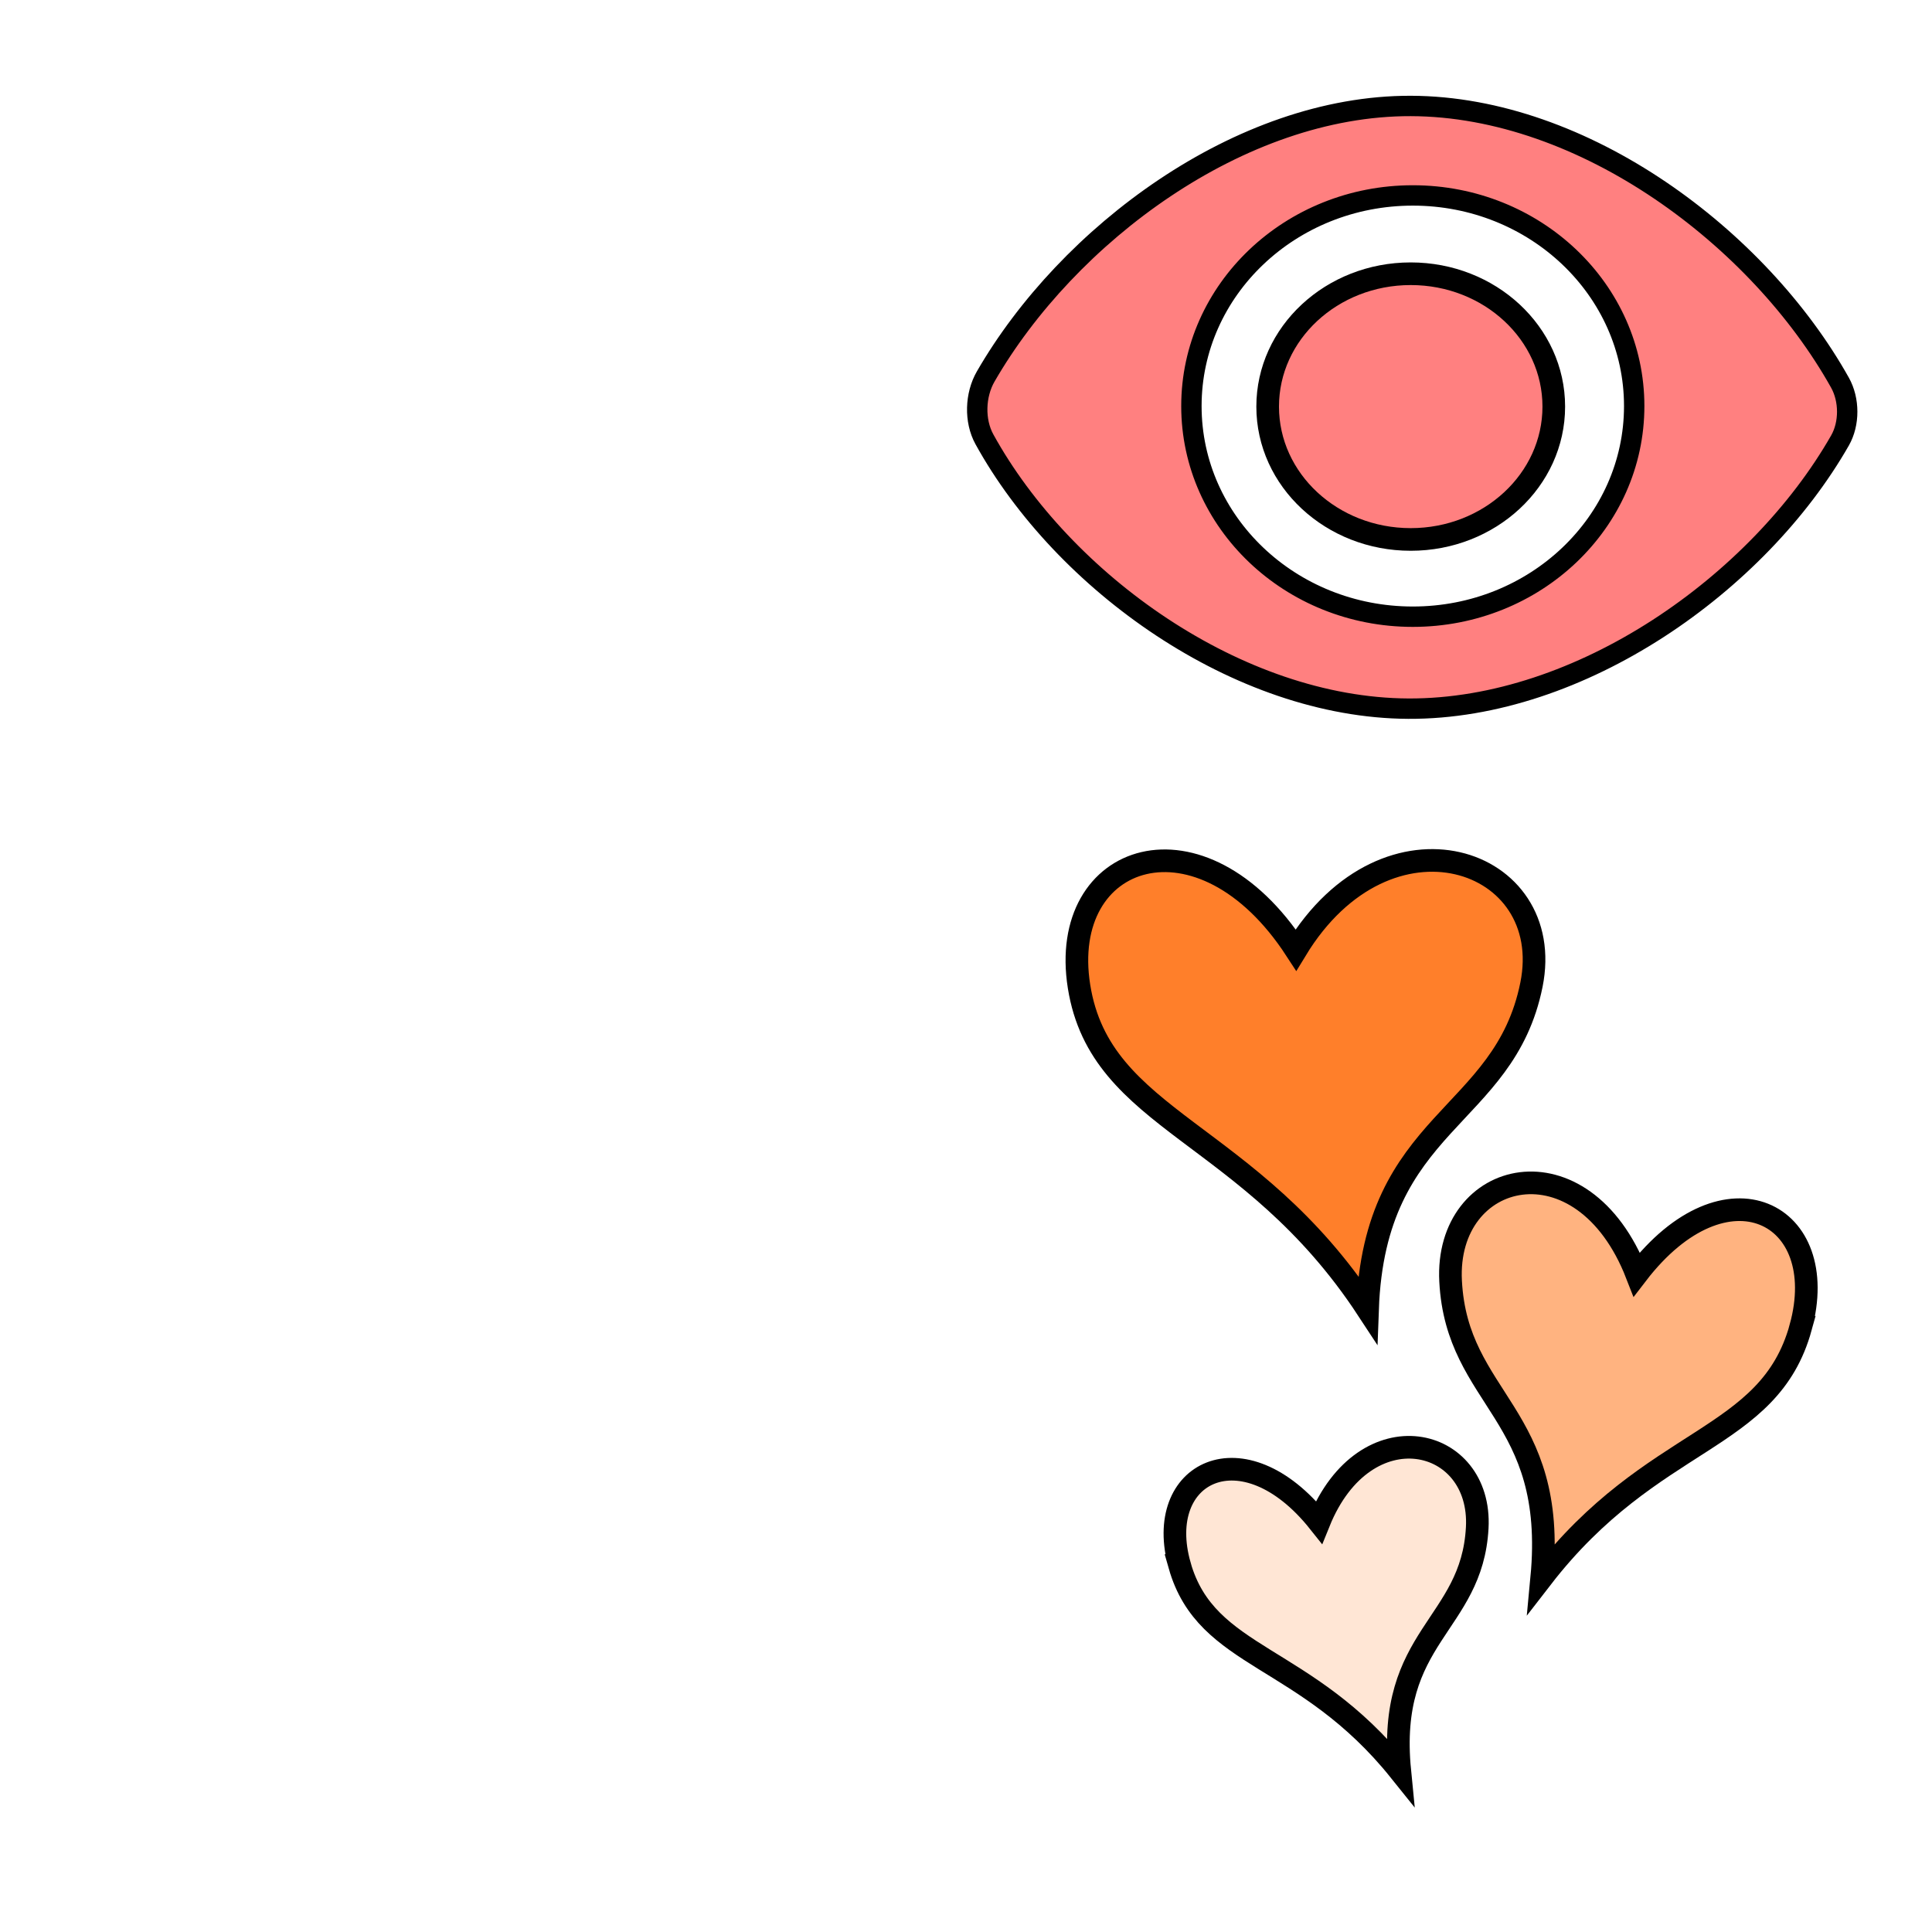
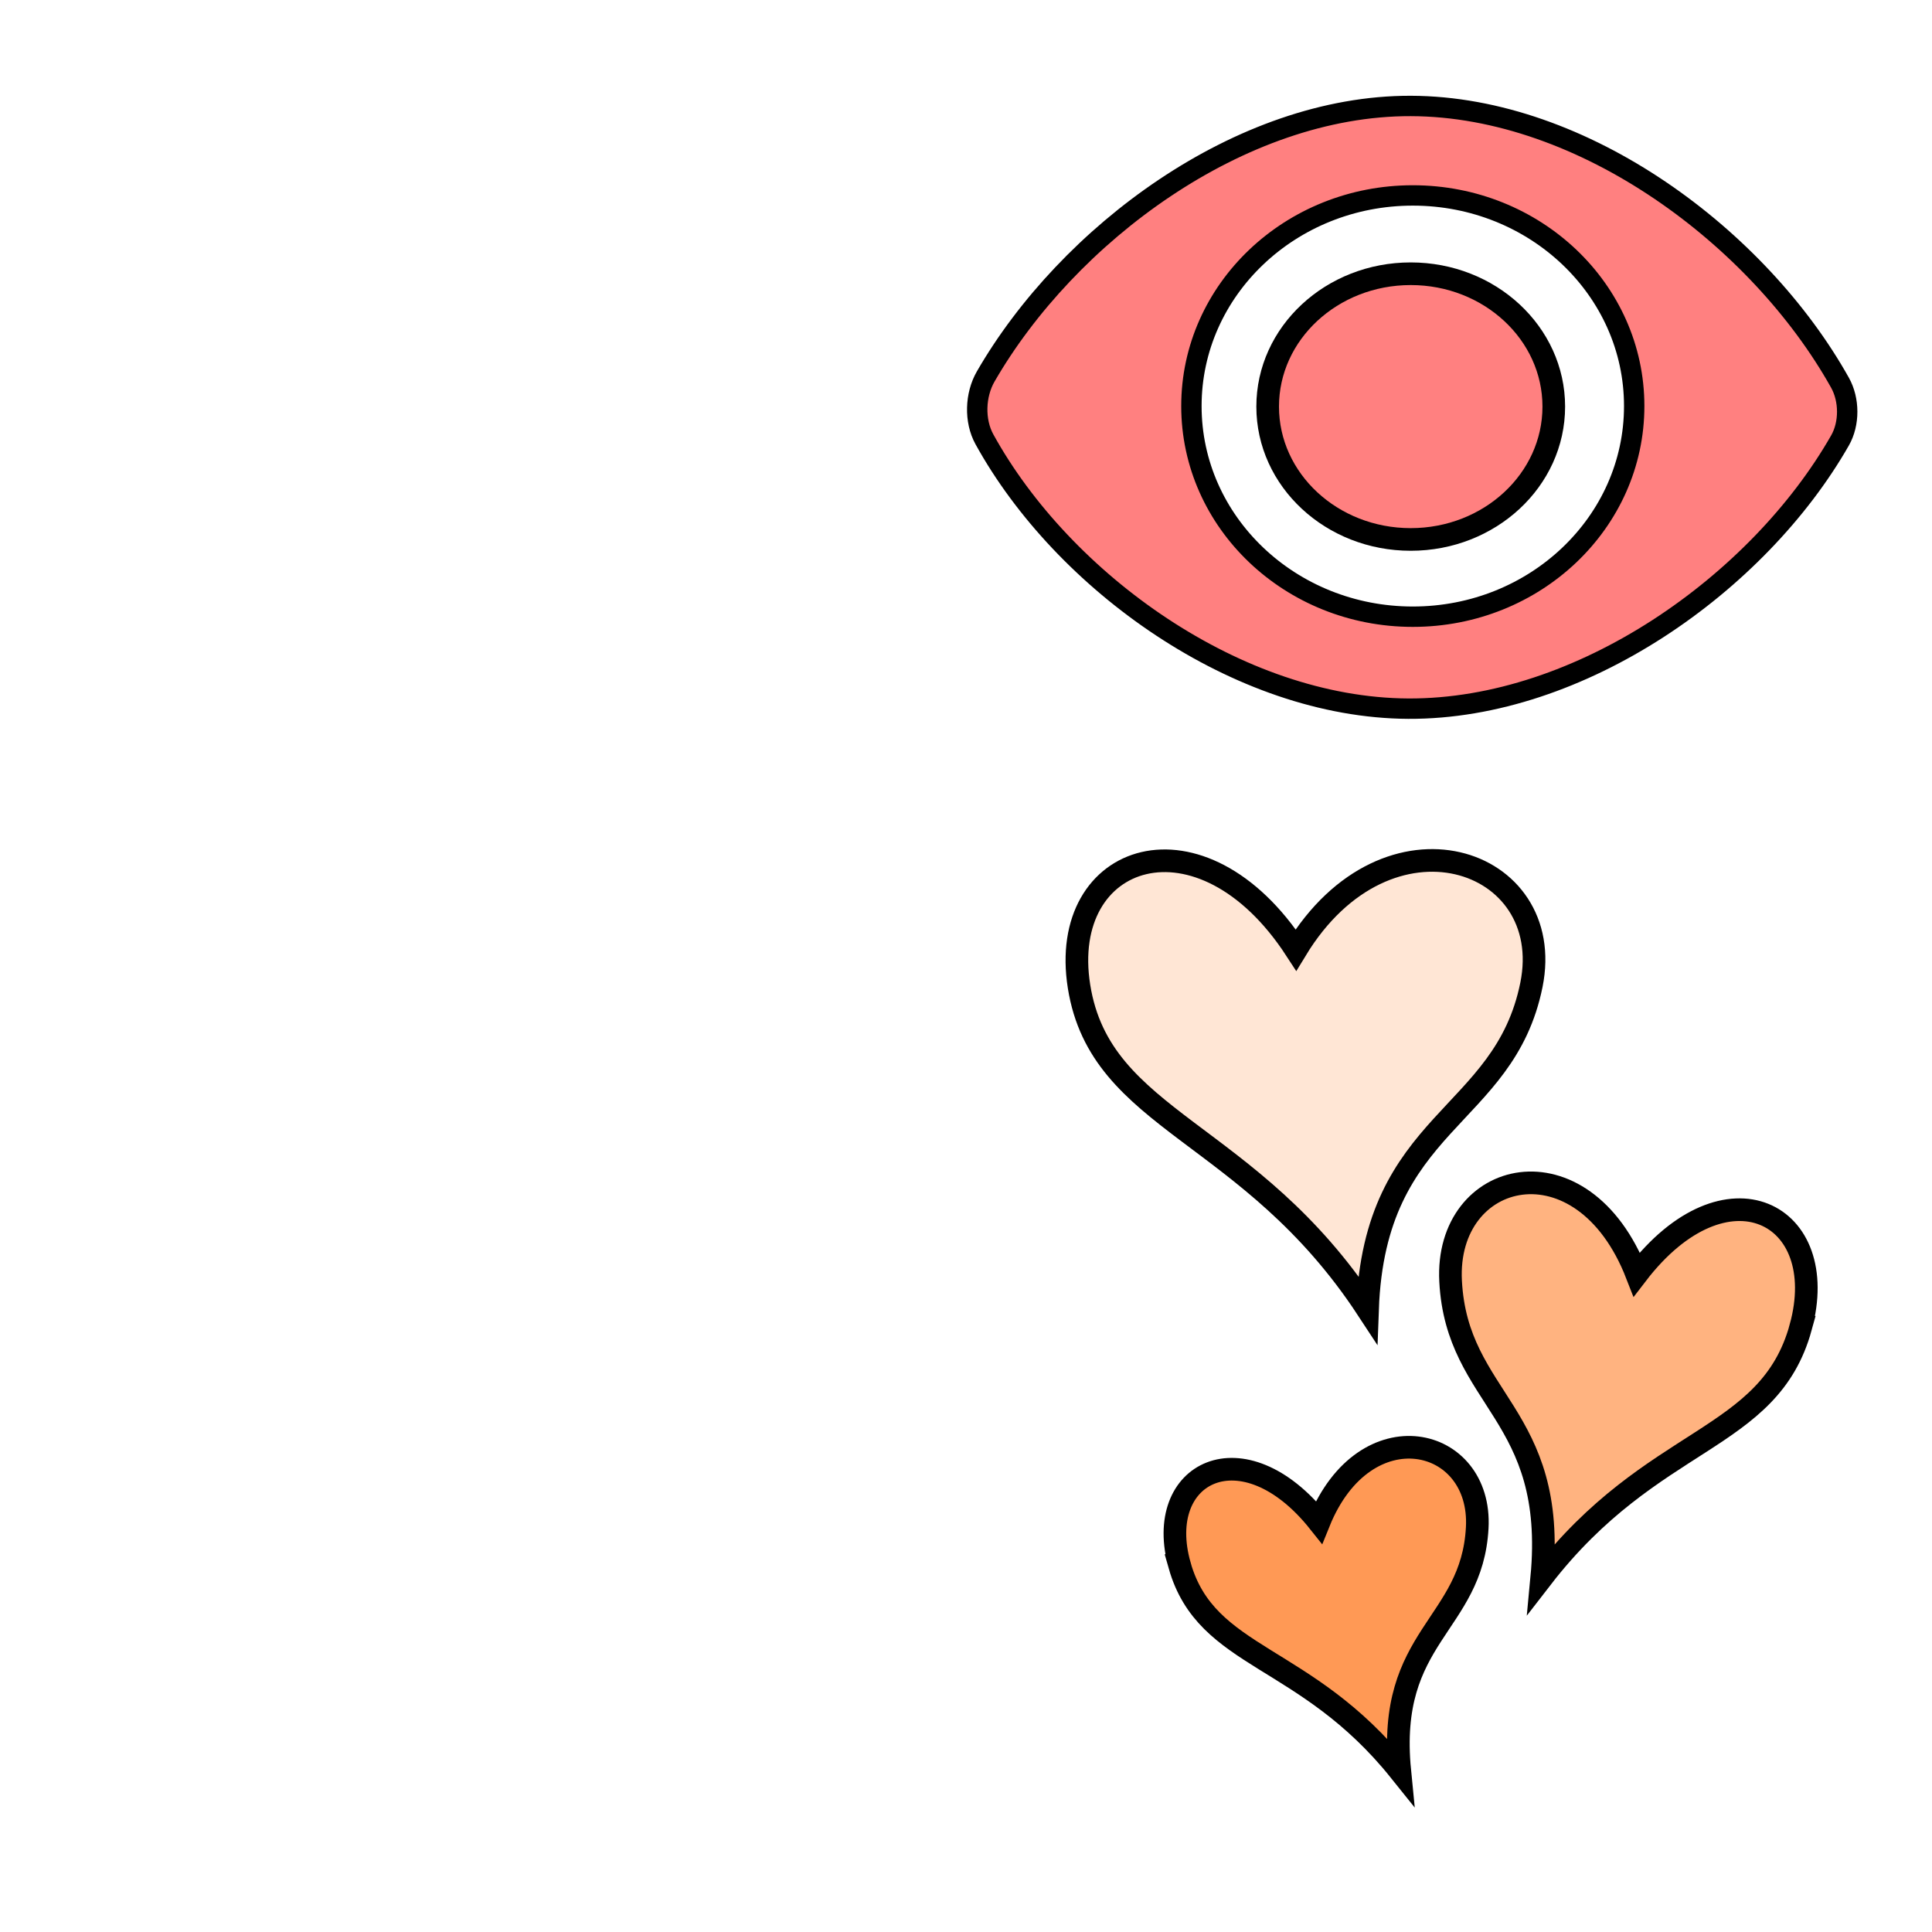
<svg xmlns="http://www.w3.org/2000/svg" version="1.1" viewBox="0 0 64 64">
  <g stroke="#000">
    <path d="m46.736 3.51c-5.664-0.017-11.377 4.271-14.084 8.963-0.351 0.609-0.381 1.464-0.042 2.079 2.602 4.723 8.397 8.895 14.041 8.923 5.708 0.028 11.594-4.144 14.301-8.883 0.321-0.562 0.316-1.35 0-1.915-2.679-4.788-8.475-9.15-14.216-9.167zm0.066 2.964a7.334 6.977 0 0 1 7.333 6.977 7.334 6.977 0 0 1-7.333 6.978 7.334 6.977 0 0 1-7.335-6.978 7.334 6.977 0 0 1 7.335-6.977z" fill="#ff8080" stroke-width=".675" />
-     <ellipse cx="46.732" cy="13.469" rx="4.739" ry="4.401" fill="#ff8080" stroke-linecap="round" stroke-linejoin="round" stroke-width=".75" />
    <g stroke-width=".75">
-       <path d="m35.744 32.677c-0.708-4.457 4.05-6.034 7.186-1.211 3.027-4.982 8.651-3.054 7.801 1.156-0.904 4.479-5.202 4.452-5.43 10.752-3.91-5.961-8.841-6.192-9.557-10.697z" fill="#ff7f2a" />
+       <ellipse cx="46.732" cy="13.469" rx="4.739" ry="4.401" fill="#ff8080" stroke-linecap="round" stroke-linejoin="round" />
+       <path d="m35.744 32.677c-0.708-4.457 4.05-6.034 7.186-1.211 3.027-4.982 8.651-3.054 7.801 1.156-0.904 4.479-5.202 4.452-5.43 10.752-3.91-5.961-8.841-6.192-9.557-10.697z" fill="#ffe6d5" />
      <path d="m59.65 43.968c1.04-3.782-2.471-5.614-5.43-1.756-1.795-4.604-6.361-3.494-6.167 0.228 0.206 3.96 3.537 4.361 3.019 9.828 3.684-4.765 7.528-4.478 8.579-8.3z" fill="#ffb380" />
-       <path d="m39.079 51.861c-0.884-3.098 2.1-4.599 4.615-1.438 1.525-3.771 5.406-2.862 5.241 0.187-0.175 3.244-3.006 3.572-2.566 8.05-3.131-3.903-6.398-3.668-7.291-6.799z" fill="#ffe6d5" />
+       <path d="m39.079 51.861c-0.884-3.098 2.1-4.599 4.615-1.438 1.525-3.771 5.406-2.862 5.241 0.187-0.175 3.244-3.006 3.572-2.566 8.05-3.131-3.903-6.398-3.668-7.291-6.799z" fill="#f95" />
    </g>
  </g>
</svg>
